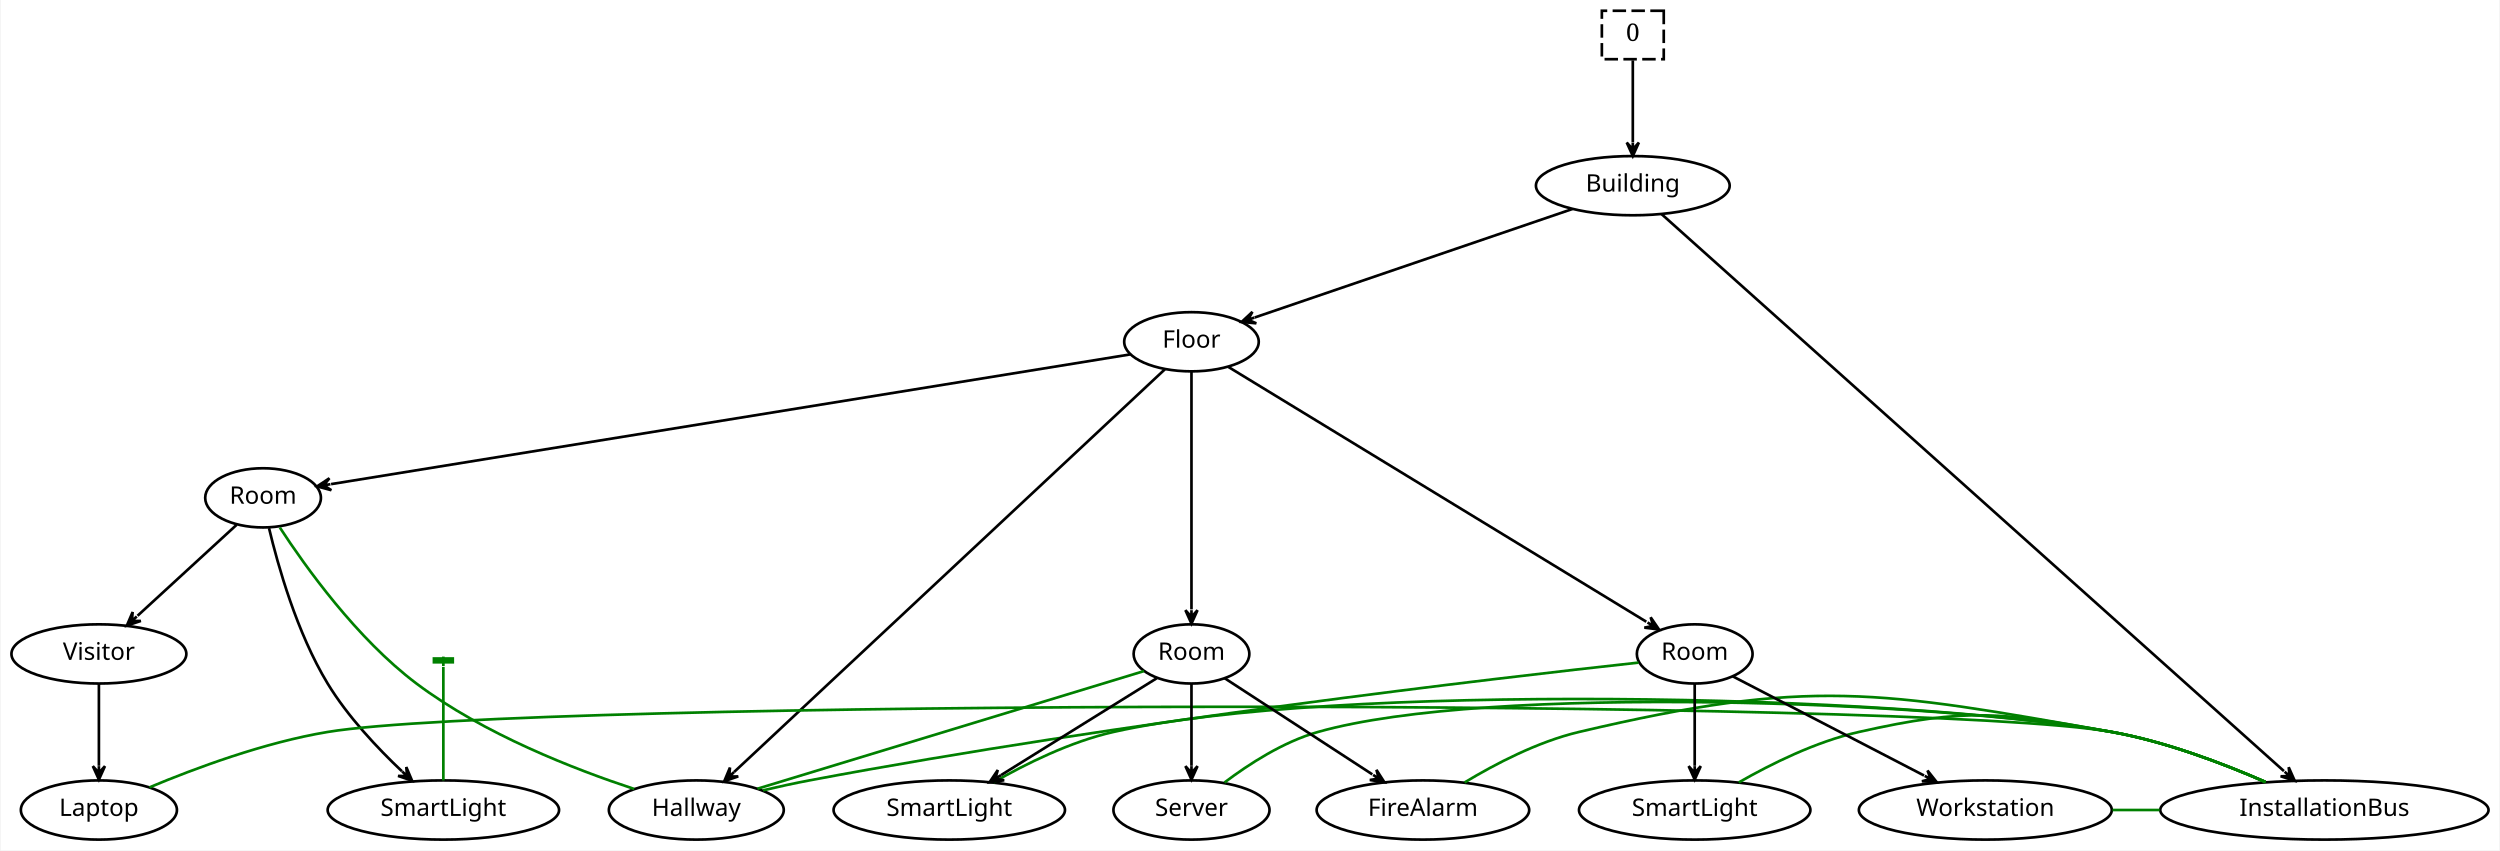
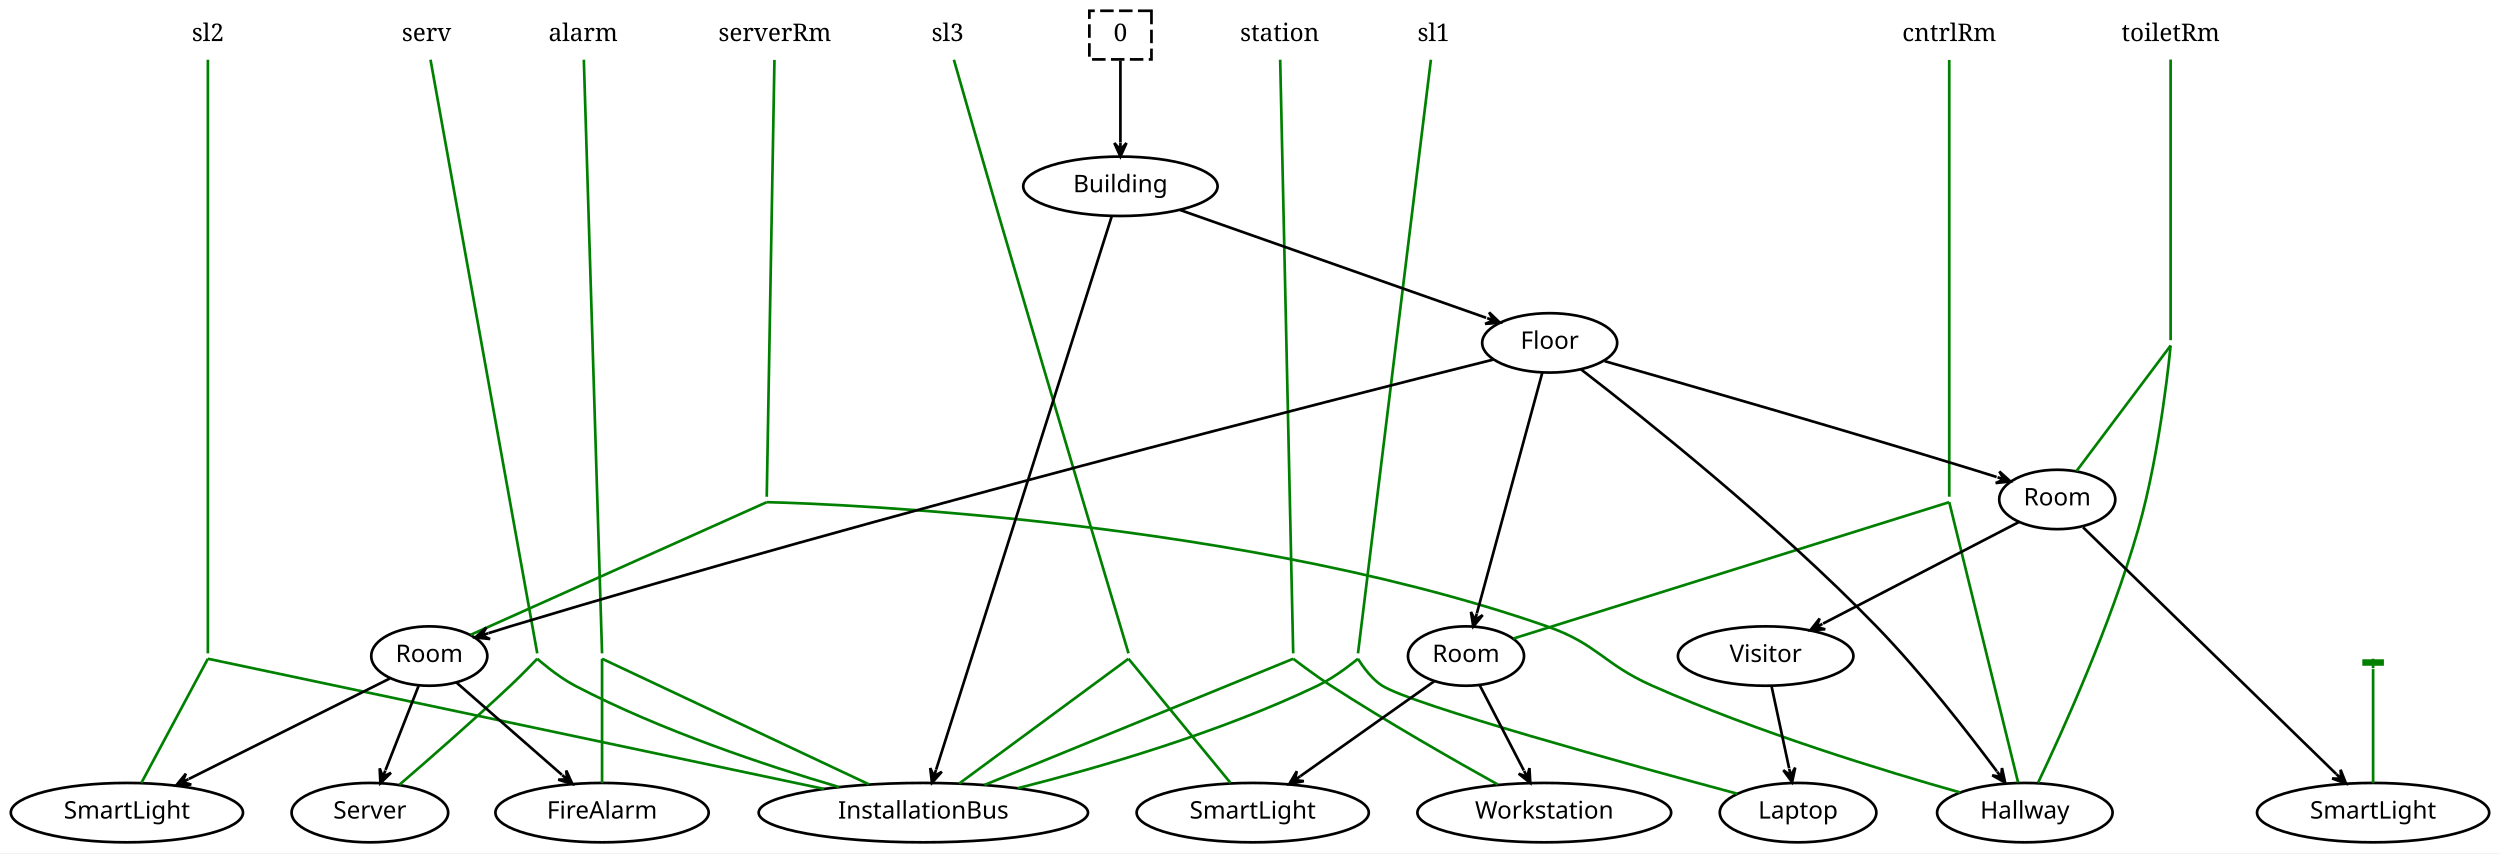
- <svg xmlns="http://www.w3.org/2000/svg" width="929pt" height="316pt" viewBox="0.00 0.00 928.50 316.00">
+ <svg xmlns="http://www.w3.org/2000/svg" width="926pt" height="316pt" viewBox="0.00 0.00 926.00 316.00">
  <g id="graph0" class="graph" transform="scale(1 1) rotate(0) translate(4 312)">
-     <polygon fill="white" stroke="none" points="-4,4 -4,-312 924.5,-312 924.5,4 -4,4" />
+     <polygon fill="white" stroke="none" points="-4,4 -4,-312 922,-312 922,4 -4,4" />
    <g id="node1" class="node">
-       <polygon fill="none" stroke="black" stroke-dasharray="5,2" points="614,-308 591,-308 591,-290 614,-290 614,-308" />
-       <text text-anchor="middle" x="602.5" y="-296.8" font-family="serif" font-size="9.00">0</text>
+       <polygon fill="none" stroke="black" stroke-dasharray="5,2" points="422.5,-308 399.5,-308 399.5,-290 422.5,-290 422.5,-308" />
+       <text text-anchor="middle" x="411" y="-296.8" font-family="serif" font-size="9.00">0</text>
    </g>
    <g id="v0_Building" class="node">
-       <ellipse fill="none" stroke="black" cx="602.5" cy="-243" rx="36" ry="11" />
-       <text text-anchor="middle" x="602.5" y="-240.8" font-family="sans-serif" font-size="9.00">Building</text>
+       <ellipse fill="none" stroke="black" cx="411" cy="-243" rx="36" ry="11" />
+       <text text-anchor="middle" x="411" y="-240.8" font-family="sans-serif" font-size="9.00">Building</text>
    </g>
    <g id="edge1" class="edge">
-       <path fill="none" stroke="black" d="M602.5,-289.562C602.5,-281.453 602.5,-269.014 602.5,-259.181" />
-       <polygon fill="black" stroke="black" points="602.5,-254.03 604.75,-259.03 602.5,-256.53 602.5,-259.03 602.5,-259.03 602.5,-259.03 602.5,-256.53 600.25,-259.03 602.5,-254.03 602.5,-254.03" />
-     </g>
-     <g id="node2" class="node" />
+       <path fill="none" stroke="black" d="M411,-289.562C411,-281.453 411,-269.014 411,-259.181" />
+       <polygon fill="black" stroke="black" points="411,-254.03 413.25,-259.03 411,-256.53 411,-259.03 411,-259.03 411,-259.03 411,-256.53 408.75,-259.03 411,-254.03 411,-254.03" />
+     </g>
+     <g id="node2" class="node">
+       <text text-anchor="middle" x="212" y="-296.8" font-family="serif" font-size="9.00">alarm</text>
+     </g>
+     <g id="node12" class="node" />
+     <g id="edge17" class="edge">
+       <path fill="none" stroke="green" d="M212.249,-289.885C213.496,-249.27 219,-70 219,-70" />
+     </g>
+     <g id="node3" class="node">
+       <text text-anchor="middle" x="718" y="-296.8" font-family="serif" font-size="9.00">cntrlRm</text>
+     </g>
+     <g id="node13" class="node" />
+     <g id="edge20" class="edge">
+       <path fill="none" stroke="green" d="M718,-289.801C718,-255.842 718,-128 718,-128" />
+     </g>
+     <g id="node4" class="node">
+       <text text-anchor="middle" x="154" y="-296.8" font-family="serif" font-size="9.00">serv</text>
+     </g>
+     <g id="node14" class="node" />
+     <g id="edge23" class="edge">
+       <path fill="none" stroke="green" d="M155.459,-289.885C162.763,-249.27 195,-70 195,-70" />
+     </g>
+     <g id="node5" class="node">
+       <text text-anchor="middle" x="283" y="-296.8" font-family="serif" font-size="9.00">serverRm</text>
+     </g>
+     <g id="node15" class="node" />
+     <g id="edge26" class="edge">
+       <path fill="none" stroke="green" d="M282.855,-289.801C282.256,-255.842 280,-128 280,-128" />
+     </g>
+     <g id="node6" class="node">
+       <text text-anchor="middle" x="527" y="-296.8" font-family="serif" font-size="9.00">sl1</text>
+     </g>
+     <g id="node16" class="node" />
+     <g id="edge29" class="edge">
+       <path fill="none" stroke="green" d="M526.003,-289.885C521.016,-249.27 499,-70 499,-70" />
+     </g>
+     <g id="node7" class="node">
+       <text text-anchor="middle" x="73" y="-296.8" font-family="serif" font-size="9.00">sl2</text>
+     </g>
+     <g id="node17" class="node" />
+     <g id="edge32" class="edge">
+       <path fill="none" stroke="green" d="M73,-289.885C73,-249.27 73,-70 73,-70" />
+     </g>
+     <g id="node8" class="node">
+       <text text-anchor="middle" x="347" y="-296.8" font-family="serif" font-size="9.00">sl3</text>
+     </g>
+     <g id="node18" class="node" />
+     <g id="edge35" class="edge">
+       <path fill="none" stroke="green" d="M349.32,-289.866C352.879,-277.401 359.916,-252.831 366,-232 387.054,-159.918 414,-70 414,-70" />
+     </g>
+     <g id="node9" class="node">
+       <text text-anchor="middle" x="470" y="-296.8" font-family="serif" font-size="9.00">station</text>
+     </g>
+     <g id="node19" class="node" />
+     <g id="edge38" class="edge">
+       <path fill="none" stroke="green" d="M470.178,-289.885C471.069,-249.27 475,-70 475,-70" />
+     </g>
+     <g id="node10" class="node">
+       <text text-anchor="middle" x="800" y="-296.8" font-family="serif" font-size="9.00">toiletRm</text>
+     </g>
+     <g id="node20" class="node" />
+     <g id="edge41" class="edge">
+       <path fill="none" stroke="green" d="M800,-289.945C800,-264.265 800,-186 800,-186" />
+     </g>
+     <g id="node11" class="node" />
    <g id="v5_SmartLight" class="node">
-       <ellipse fill="none" stroke="black" cx="160.5" cy="-11" rx="43" ry="11" />
-       <text text-anchor="middle" x="160.5" y="-8.8" font-family="sans-serif" font-size="9.00">SmartLight</text>
+       <ellipse fill="none" stroke="black" cx="875" cy="-11" rx="43" ry="11" />
+       <text text-anchor="middle" x="875" y="-8.8" font-family="sans-serif" font-size="9.00">SmartLight</text>
+     </g>
+     <g id="edge16" class="edge">
+       <path fill="none" stroke="green" d="M875,-64.167C875,-55.586 875,-34.596 875,-22.012" />
+       <polygon fill="green" stroke="green" points="878.5,-67.3 871.5,-67.3 871.5,-65.9 878.5,-65.9 878.5,-67.3" />
+       <polyline fill="none" stroke="green" points="875,-68 875,-64.5 " />
+     </g>
+     <g id="v10_FireAlarm" class="node">
+       <ellipse fill="none" stroke="black" cx="219" cy="-11" rx="39.5" ry="11" />
+       <text text-anchor="middle" x="219" y="-8.8" font-family="sans-serif" font-size="9.00">FireAlarm</text>
    </g>
    <g id="edge18" class="edge">
-       <path fill="none" stroke="green" d="M160.5,-64.167C160.5,-55.586 160.5,-34.596 160.5,-22.012" />
-       <polygon fill="green" stroke="green" points="164,-67.3 157,-67.3 157,-65.9 164,-65.9 164,-67.3" />
-       <polyline fill="none" stroke="green" points="160.5,-68 160.5,-64.5 " />
+       <path fill="none" stroke="green" d="M219,-68C219,-68 219,-38.119 219,-22.012" />
+     </g>
+     <g id="v14_InstallationBus" class="node">
+       <ellipse fill="none" stroke="black" cx="338" cy="-11" rx="61" ry="11" />
+       <text text-anchor="middle" x="338" y="-8.8" font-family="sans-serif" font-size="9.00">InstallationBus</text>
+     </g>
+     <g id="edge19" class="edge">
+       <path fill="none" stroke="green" d="M219,-68C219,-68 283.862,-37.477 317.813,-21.5" />
+     </g>
+     <g id="v6_Hallway" class="node">
+       <ellipse fill="none" stroke="black" cx="746" cy="-11" rx="32.5" ry="11" />
+       <text text-anchor="middle" x="746" y="-8.8" font-family="sans-serif" font-size="9.00">Hallway</text>
+     </g>
+     <g id="edge21" class="edge">
+       <path fill="none" stroke="green" d="M718,-126C718,-126 736.663,-50.017 743.515,-22.117" />
+     </g>
+     <g id="v11_Room" class="node">
+       <ellipse fill="none" stroke="black" cx="539" cy="-69" rx="21.5" ry="11" />
+       <text text-anchor="middle" x="539" y="-66.8" font-family="sans-serif" font-size="9.00">Room</text>
+     </g>
+     <g id="edge22" class="edge">
+       <path fill="none" stroke="green" d="M718,-126C718,-126 601.53,-89.562 556.489,-75.472" />
+     </g>
+     <g id="v9_Server" class="node">
+       <ellipse fill="none" stroke="black" cx="133" cy="-11" rx="29" ry="11" />
+       <text text-anchor="middle" x="133" y="-8.8" font-family="sans-serif" font-size="9.00">Server</text>
+     </g>
+     <g id="edge24" class="edge">
+       <path fill="none" stroke="green" d="M195,-68C195,-68 189.578,-62.306 185,-58 171.129,-44.952 154.572,-30.488 143.928,-21.326" />
+     </g>
+     <g id="edge25" class="edge">
+       <path fill="none" stroke="green" d="M195,-68C195,-68 202.223,-61.54 209,-58 240.823,-41.376 279.986,-28.359 306.758,-20.478" />
+     </g>
+     <g id="edge27" class="edge">
+       <path fill="none" stroke="green" d="M280,-126C280,-126 446.2,-122.849 569,-80 587.79,-73.444 589.81,-66.073 608,-58 646.78,-40.79 694.093,-26.358 722.038,-18.469" />
+     </g>
+     <g id="v7_Room" class="node">
+       <ellipse fill="none" stroke="black" cx="155" cy="-69" rx="21.5" ry="11" />
+       <text text-anchor="middle" x="155" y="-66.8" font-family="sans-serif" font-size="9.00">Room</text>
+     </g>
+     <g id="edge28" class="edge">
+       <path fill="none" stroke="green" d="M280,-126C280,-126 203.706,-91.82 170.327,-76.867" />
+     </g>
+     <g id="v4_Laptop" class="node">
+       <ellipse fill="none" stroke="black" cx="662" cy="-11" rx="29" ry="11" />
+       <text text-anchor="middle" x="662" y="-8.8" font-family="sans-serif" font-size="9.00">Laptop</text>
+     </g>
+     <g id="edge30" class="edge">
+       <path fill="none" stroke="green" d="M499,-68C499,-68 502.947,-61.197 508,-58 519.259,-50.876 599.443,-28.776 639.435,-18.013" />
+     </g>
+     <g id="edge31" class="edge">
+       <path fill="none" stroke="green" d="M499,-68C499,-68 491.226,-61.461 484,-58 447.687,-40.61 403.221,-27.693 372.97,-20.044" />
+     </g>
+     <g id="v8_SmartLight" class="node">
+       <ellipse fill="none" stroke="black" cx="43" cy="-11" rx="43" ry="11" />
+       <text text-anchor="middle" x="43" y="-8.8" font-family="sans-serif" font-size="9.00">SmartLight</text>
+     </g>
+     <g id="edge33" class="edge">
+       <path fill="none" stroke="green" d="M73,-68C73,-68 56.992,-38.119 48.363,-22.012" />
+     </g>
+     <g id="edge34" class="edge">
+       <path fill="none" stroke="green" d="M73,-68C73,-68 228.338,-35.174 301.153,-19.787" />
+     </g>
+     <g id="v12_SmartLight" class="node">
+       <ellipse fill="none" stroke="black" cx="460" cy="-11" rx="43" ry="11" />
+       <text text-anchor="middle" x="460" y="-8.8" font-family="sans-serif" font-size="9.00">SmartLight</text>
+     </g>
+     <g id="edge36" class="edge">
+       <path fill="none" stroke="green" d="M414,-68C414,-68 438.545,-38.119 451.776,-22.012" />
+     </g>
+     <g id="edge37" class="edge">
+       <path fill="none" stroke="green" d="M414,-68C414,-68 373.013,-37.799 351.238,-21.755" />
+     </g>
+     <g id="v13_Workstation" class="node">
+       <ellipse fill="none" stroke="black" cx="568" cy="-11" rx="47" ry="11" />
+       <text text-anchor="middle" x="568" y="-8.8" font-family="sans-serif" font-size="9.00">Workstation</text>
+     </g>
+     <g id="edge39" class="edge">
+       <path fill="none" stroke="green" d="M475,-68C475,-68 482.578,-62.151 489,-58 509.794,-44.561 534.581,-30.419 550.773,-21.422" />
+     </g>
+     <g id="edge40" class="edge">
+       <path fill="none" stroke="green" d="M475,-68C475,-68 399.535,-37.153 360.623,-21.247" />
+     </g>
+     <g id="v2_Room" class="node">
+       <ellipse fill="none" stroke="black" cx="758" cy="-127" rx="21.5" ry="11" />
+       <text text-anchor="middle" x="758" y="-124.8" font-family="sans-serif" font-size="9.00">Room</text>
+     </g>
+     <g id="edge42" class="edge">
+       <path fill="none" stroke="green" d="M800,-184C800,-184 777.108,-153.477 765.125,-137.5" />
+     </g>
+     <g id="edge43" class="edge">
+       <path fill="none" stroke="green" d="M800,-184C800,-184 796.459,-145.5 788,-116 777.802,-80.436 759.606,-40.375 750.902,-22.082" />
    </g>
    <g id="v1_Floor" class="node">
-       <ellipse fill="none" stroke="black" cx="438.5" cy="-185" rx="25" ry="11" />
-       <text text-anchor="middle" x="438.5" y="-182.8" font-family="sans-serif" font-size="9.00">Floor</text>
+       <ellipse fill="none" stroke="black" cx="570" cy="-185" rx="25" ry="11" />
+       <text text-anchor="middle" x="570" y="-182.8" font-family="sans-serif" font-size="9.00">Floor</text>
    </g>
    <g id="edge2" class="edge">
-       <path fill="none" stroke="black" d="M580.04,-234.331C549.064,-223.753 493.492,-204.778 461.984,-194.019" />
-       <polygon fill="black" stroke="black" points="457.141,-192.365 462.6,-191.852 459.507,-193.173 461.873,-193.981 461.873,-193.981 461.873,-193.981 459.507,-193.173 461.145,-196.11 457.141,-192.365 457.141,-192.365" />
-     </g>
-     <g id="v6_InstallationBus" class="node">
-       <ellipse fill="none" stroke="black" cx="859.5" cy="-11" rx="61" ry="11" />
-       <text text-anchor="middle" x="859.5" y="-8.8" font-family="sans-serif" font-size="9.00">InstallationBus</text>
+       <path fill="none" stroke="black" d="M433.108,-234.213C462.954,-223.702 515.906,-205.052 546.467,-194.288" />
+       <polygon fill="black" stroke="black" points="551.537,-192.503 547.569,-196.286 549.179,-193.333 546.821,-194.164 546.821,-194.164 546.821,-194.164 549.179,-193.333 546.074,-192.041 551.537,-192.503 551.537,-192.503" />
    </g>
    <g id="edge3" class="edge">
-       <path fill="none" stroke="black" d="M613.216,-232.41C653.698,-196.181 797.401,-67.575 844.46,-25.46" />
-       <polygon fill="black" stroke="black" points="848.451,-21.888 846.226,-26.899 846.588,-23.555 844.725,-25.222 844.725,-25.222 844.725,-25.222 846.588,-23.555 843.225,-23.546 848.451,-21.888 848.451,-21.888" />
-     </g>
-     <g id="v2_Room" class="node">
-       <ellipse fill="none" stroke="black" cx="93.5" cy="-127" rx="21.5" ry="11" />
-       <text text-anchor="middle" x="93.5" y="-124.8" font-family="sans-serif" font-size="9.00">Room</text>
+       <path fill="none" stroke="black" d="M407.769,-231.82C396.155,-195.229 356.488,-70.25 342.738,-26.929" />
+       <polygon fill="black" stroke="black" points="341.194,-22.062 344.851,-26.147 341.95,-24.445 342.706,-26.828 342.706,-26.828 342.706,-26.828 341.95,-24.445 340.562,-27.508 341.194,-22.062 341.194,-22.062" />
    </g>
    <g id="edge4" class="edge">
-       <path fill="none" stroke="black" d="M415.864,-180.326C354.186,-170.314 183.47,-142.604 118.786,-132.104" />
-       <polygon fill="black" stroke="black" points="113.587,-131.261 118.883,-129.841 116.055,-131.661 118.523,-132.062 118.523,-132.062 118.523,-132.062 116.055,-131.661 118.162,-134.283 113.587,-131.261 113.587,-131.261" />
-     </g>
-     <g id="v7_Hallway" class="node">
-       <ellipse fill="none" stroke="black" cx="254.5" cy="-11" rx="32.5" ry="11" />
-       <text text-anchor="middle" x="254.5" y="-8.8" font-family="sans-serif" font-size="9.00">Hallway</text>
+       <path fill="none" stroke="black" d="M590.376,-178.22C620.369,-169.67 678.136,-153.037 727,-138 729.77,-137.148 732.673,-136.236 735.546,-135.322" />
+       <polygon fill="black" stroke="black" points="740.647,-133.689 736.571,-137.357 738.266,-134.451 735.885,-135.214 735.885,-135.214 735.885,-135.214 738.266,-134.451 735.199,-133.071 740.647,-133.689 740.647,-133.689" />
    </g>
    <g id="edge5" class="edge">
-       <path fill="none" stroke="black" d="M428.607,-174.753C397.926,-146.072 304.301,-58.553 268.565,-25.148" />
-       <polygon fill="black" stroke="black" points="264.895,-21.717 270.084,-23.488 266.721,-23.424 268.548,-25.131 268.548,-25.131 268.548,-25.131 266.721,-23.424 267.011,-26.775 264.895,-21.717 264.895,-21.717" />
-     </g>
-     <g id="v8_Room" class="node">
-       <ellipse fill="none" stroke="black" cx="438.5" cy="-69" rx="21.5" ry="11" />
-       <text text-anchor="middle" x="438.5" y="-66.8" font-family="sans-serif" font-size="9.00">Room</text>
+       <path fill="none" stroke="black" d="M581.612,-175.175C603.901,-157.993 653.766,-118.363 691,-80 707.867,-62.621 725.066,-40.501 735.637,-26.294" />
+       <polygon fill="black" stroke="black" points="738.696,-22.153 737.535,-27.512 737.211,-24.164 735.725,-26.175 735.725,-26.175 735.725,-26.175 737.211,-24.164 733.915,-24.837 738.696,-22.153 738.696,-22.153" />
    </g>
    <g id="edge6" class="edge">
-       <path fill="none" stroke="black" d="M438.5,-173.883C438.5,-153.906 438.5,-109.276 438.5,-85.54" />
-       <polygon fill="black" stroke="black" points="438.5,-80.258 440.75,-85.258 438.5,-82.758 438.5,-85.258 438.5,-85.258 438.5,-85.258 438.5,-82.758 436.25,-85.258 438.5,-80.258 438.5,-80.258" />
-     </g>
-     <g id="v12_Room" class="node">
-       <ellipse fill="none" stroke="black" cx="625.5" cy="-69" rx="21.5" ry="11" />
-       <text text-anchor="middle" x="625.5" y="-66.8" font-family="sans-serif" font-size="9.00">Room</text>
+       <path fill="none" stroke="black" d="M549.012,-178.786C490.866,-164.243 322.882,-121.565 185,-80 182.372,-79.208 179.626,-78.343 176.908,-77.466" />
+       <polygon fill="black" stroke="black" points="172.079,-75.883 177.531,-75.302 174.455,-76.662 176.831,-77.44 176.831,-77.44 176.831,-77.44 174.455,-76.662 176.13,-79.578 172.079,-75.883 172.079,-75.883" />
    </g>
    <g id="edge7" class="edge">
-       <path fill="none" stroke="black" d="M452.251,-175.617C485.508,-155.343 570.291,-103.657 607.514,-80.964" />
-       <polygon fill="black" stroke="black" points="612.232,-78.089 609.134,-82.612 610.097,-79.39 607.962,-80.691 607.962,-80.691 607.962,-80.691 610.097,-79.39 606.791,-78.77 612.232,-78.089 612.232,-78.089" />
+       <path fill="none" stroke="black" d="M567.249,-173.883C561.766,-153.72 549.454,-108.445 543.047,-84.884" />
+       <polygon fill="black" stroke="black" points="541.701,-79.931 545.184,-84.166 542.357,-82.344 543.013,-84.756 543.013,-84.756 543.013,-84.756 542.357,-82.344 540.842,-85.347 541.701,-79.931 541.701,-79.931" />
    </g>
    <g id="v3_Visitor" class="node">
-       <ellipse fill="none" stroke="black" cx="32.5" cy="-69" rx="32.5" ry="11" />
-       <text text-anchor="middle" x="32.5" y="-66.8" font-family="sans-serif" font-size="9.00">Visitor</text>
+       <ellipse fill="none" stroke="black" cx="650" cy="-69" rx="32.5" ry="11" />
+       <text text-anchor="middle" x="650" y="-66.8" font-family="sans-serif" font-size="9.00">Visitor</text>
    </g>
    <g id="edge8" class="edge">
-       <path fill="none" stroke="black" d="M83.699,-117.003C73.741,-107.861 58.209,-93.601 46.862,-83.185" />
-       <polygon fill="black" stroke="black" points="42.889,-79.537 48.094,-81.261 44.73,-81.228 46.572,-82.919 46.572,-82.919 46.572,-82.919 44.73,-81.228 45.05,-84.576 42.889,-79.537 42.889,-79.537" />
+       <path fill="none" stroke="black" d="M743.881,-118.679C725.382,-109.087 692.776,-92.18 671.278,-81.033" />
+       <polygon fill="black" stroke="black" points="666.601,-78.608 672.076,-78.912 668.821,-79.759 671.04,-80.91 671.04,-80.91 671.04,-80.91 668.821,-79.759 670.004,-82.907 666.601,-78.608 666.601,-78.608" />
    </g>
    <g id="edge9" class="edge">
-       <path fill="none" stroke="black" d="M95.717,-115.747C99.011,-101.913 106.068,-76.836 117.5,-58 124.944,-45.734 136.058,-33.954 145.122,-25.386" />
-       <polygon fill="black" stroke="black" points="148.864,-21.919 146.726,-26.967 147.031,-23.618 145.197,-25.317 145.197,-25.317 145.197,-25.317 147.031,-23.618 143.667,-23.666 148.864,-21.919 148.864,-21.919" />
-     </g>
-     <g id="edge16" class="edge">
-       <path fill="none" stroke="green" d="M99.729,-115.985C109.162,-101.513 128.339,-74.666 150.5,-58 175.431,-39.251 209.203,-26.123 231.407,-18.82" />
-     </g>
-     <g id="v4_Laptop" class="node">
-       <ellipse fill="none" stroke="black" cx="32.5" cy="-11" rx="29" ry="11" />
-       <text text-anchor="middle" x="32.5" y="-8.8" font-family="sans-serif" font-size="9.00">Laptop</text>
+       <path fill="none" stroke="black" d="M767.575,-116.671C788.297,-96.48 837.362,-48.673 861.337,-25.312" />
+       <polygon fill="black" stroke="black" points="864.961,-21.781 862.95,-26.882 863.171,-23.526 861.38,-25.27 861.38,-25.27 861.38,-25.27 863.171,-23.526 859.81,-23.659 864.961,-21.781 864.961,-21.781" />
    </g>
    <g id="edge10" class="edge">
-       <path fill="none" stroke="black" d="M32.5,-57.988C32.5,-49.494 32.5,-37.17 32.5,-27.417" />
-       <polygon fill="black" stroke="black" points="32.5,-22.304 34.75,-27.304 32.5,-24.804 32.5,-27.304 32.5,-27.304 32.5,-27.304 32.5,-24.804 30.25,-27.304 32.5,-22.304 32.5,-22.304" />
-     </g>
-     <g id="edge17" class="edge">
-       <path fill="none" stroke="green" d="M51.278,-19.41C68.201,-26.5 93.966,-36.096 117.5,-40 190.173,-52.056 707.97,-52.892 780.5,-40 800.495,-36.446 822.067,-28.202 837.609,-21.408" />
-     </g>
-     <g id="v9_SmartLight" class="node">
-       <ellipse fill="none" stroke="black" cx="348.5" cy="-11" rx="43" ry="11" />
-       <text text-anchor="middle" x="348.5" y="-8.8" font-family="sans-serif" font-size="9.00">SmartLight</text>
-     </g>
-     <g id="edge19" class="edge">
-       <path fill="none" stroke="green" d="M837.609,-21.408C822.067,-28.202 800.495,-36.446 780.5,-40 699.328,-54.428 489.923,-58.144 409.5,-40 393.486,-36.387 376.744,-28.053 364.859,-21.241" />
-     </g>
-     <g id="v10_Server" class="node">
-       <ellipse fill="none" stroke="black" cx="438.5" cy="-11" rx="29" ry="11" />
-       <text text-anchor="middle" x="438.5" y="-8.8" font-family="sans-serif" font-size="9.00">Server</text>
-     </g>
-     <g id="edge20" class="edge">
-       <path fill="none" stroke="green" d="M837.609,-21.408C822.067,-28.202 800.495,-36.446 780.5,-40 715.956,-51.472 548.567,-57.891 485.5,-40 472.586,-36.337 459.741,-28.007 450.751,-21.21" />
-     </g>
-     <g id="v11_FireAlarm" class="node">
-       <ellipse fill="none" stroke="black" cx="524.5" cy="-11" rx="39.5" ry="11" />
-       <text text-anchor="middle" x="524.5" y="-8.8" font-family="sans-serif" font-size="9.00">FireAlarm</text>
-     </g>
-     <g id="edge21" class="edge">
-       <path fill="none" stroke="green" d="M837.609,-21.408C822.067,-28.202 800.495,-36.446 780.5,-40 693.858,-55.4 668.146,-60.218 582.5,-40 567.16,-36.379 551.252,-28.045 539.985,-21.236" />
-     </g>
-     <g id="v13_SmartLight" class="node">
-       <ellipse fill="none" stroke="black" cx="625.5" cy="-11" rx="43" ry="11" />
-       <text text-anchor="middle" x="625.5" y="-8.8" font-family="sans-serif" font-size="9.00">SmartLight</text>
-     </g>
-     <g id="edge22" class="edge">
-       <path fill="none" stroke="green" d="M837.609,-21.408C822.067,-28.202 800.495,-36.446 780.5,-40 739.367,-47.311 727.254,-49.194 686.5,-40 670.486,-36.387 653.744,-28.053 641.859,-21.241" />
-     </g>
-     <g id="v14_Workstation" class="node">
-       <ellipse fill="none" stroke="black" cx="733.5" cy="-11" rx="47" ry="11" />
-       <text text-anchor="middle" x="733.5" y="-8.8" font-family="sans-serif" font-size="9.00">Workstation</text>
-     </g>
-     <g id="edge23" class="edge">
-       <path fill="none" stroke="green" d="M798.284,-11C792.439,-11 786.595,-11 780.75,-11" />
-     </g>
-     <g id="edge24" class="edge">
-       <path fill="none" stroke="green" d="M277.208,-18.911C314.349,-30.215 387.306,-52.419 420.857,-62.63" />
-     </g>
-     <g id="edge25" class="edge">
-       <path fill="none" stroke="green" d="M279.29,-18.314C284.926,-19.635 290.902,-20.945 296.5,-22 412.118,-43.796 552.388,-60.065 604.602,-65.775" />
+       <path fill="none" stroke="black" d="M652.145,-57.988C653.966,-49.494 656.607,-37.17 658.696,-27.417" />
+       <polygon fill="black" stroke="black" points="659.792,-22.304 660.944,-27.664 659.268,-24.748 658.744,-27.193 658.744,-27.193 658.744,-27.193 659.268,-24.748 656.544,-26.721 659.792,-22.304 659.792,-22.304" />
    </g>
    <g id="edge11" class="edge">
-       <path fill="none" stroke="black" d="M425.605,-59.977C410.46,-50.553 385.192,-34.83 367.731,-23.966" />
-       <polygon fill="black" stroke="black" points="363.471,-21.315 368.905,-22.046 365.593,-22.636 367.716,-23.957 367.716,-23.957 367.716,-23.957 365.593,-22.636 366.527,-25.867 363.471,-21.315 363.471,-21.315" />
+       <path fill="none" stroke="black" d="M140.358,-60.679C121.426,-51.213 88.245,-34.622 65.949,-23.474" />
+       <polygon fill="black" stroke="black" points="61.365,-21.183 66.844,-21.406 63.601,-22.301 65.837,-23.419 65.837,-23.419 65.837,-23.419 63.601,-22.301 64.831,-25.431 61.365,-21.183 61.365,-21.183" />
    </g>
    <g id="edge12" class="edge">
-       <path fill="none" stroke="black" d="M438.5,-57.988C438.5,-49.494 438.5,-37.17 438.5,-27.417" />
-       <polygon fill="black" stroke="black" points="438.5,-22.304 440.75,-27.304 438.5,-24.804 438.5,-27.304 438.5,-27.304 438.5,-27.304 438.5,-24.804 436.25,-27.304 438.5,-22.304 438.5,-22.304" />
+       <path fill="none" stroke="black" d="M151.067,-57.988C147.657,-49.308 142.676,-36.629 138.807,-26.781" />
+       <polygon fill="black" stroke="black" points="136.899,-21.925 140.822,-25.756 137.813,-24.252 138.727,-26.579 138.727,-26.579 138.727,-26.579 137.813,-24.252 136.633,-27.401 136.899,-21.925 136.899,-21.925" />
    </g>
    <g id="edge13" class="edge">
-       <path fill="none" stroke="black" d="M450.822,-59.977C465.171,-50.633 489.031,-35.096 505.698,-24.243" />
-       <polygon fill="black" stroke="black" points="510.195,-21.315 507.233,-25.929 508.1,-22.679 506.005,-24.043 506.005,-24.043 506.005,-24.043 508.1,-22.679 504.777,-22.158 510.195,-21.315 510.195,-21.315" />
+       <path fill="none" stroke="black" d="M165,-59.25C175.486,-50.074 192.082,-35.553 204.11,-25.029" />
+       <polygon fill="black" stroke="black" points="207.998,-21.627 205.717,-26.613 206.117,-23.273 204.235,-24.919 204.235,-24.919 204.235,-24.919 206.117,-23.273 202.753,-23.226 207.998,-21.627 207.998,-21.627" />
    </g>
    <g id="edge14" class="edge">
-       <path fill="none" stroke="black" d="M625.5,-57.988C625.5,-49.494 625.5,-37.17 625.5,-27.417" />
-       <polygon fill="black" stroke="black" points="625.5,-22.304 627.75,-27.304 625.5,-24.804 625.5,-27.304 625.5,-27.304 625.5,-27.304 625.5,-24.804 623.25,-27.304 625.5,-22.304 625.5,-22.304" />
+       <path fill="none" stroke="black" d="M527.343,-59.737C514.24,-50.449 492.819,-35.264 477.659,-24.518" />
+       <polygon fill="black" stroke="black" points="473.561,-21.613 478.941,-22.669 475.6,-23.059 477.64,-24.504 477.64,-24.504 477.64,-24.504 475.6,-23.059 476.339,-26.34 473.561,-21.613 473.561,-21.613" />
    </g>
    <g id="edge15" class="edge">
-       <path fill="none" stroke="black" d="M639.619,-60.679C657.692,-51.308 689.232,-34.954 710.722,-23.811" />
-       <polygon fill="black" stroke="black" points="715.416,-21.377 712.013,-25.676 713.196,-22.528 710.977,-23.679 710.977,-23.679 710.977,-23.679 713.196,-22.528 709.941,-21.681 715.416,-21.377 715.416,-21.377" />
+       <path fill="none" stroke="black" d="M544.051,-58.245C548.57,-49.52 555.256,-36.608 560.417,-26.643" />
+       <polygon fill="black" stroke="black" points="562.811,-22.02 562.51,-27.494 561.662,-24.24 560.512,-26.46 560.512,-26.46 560.512,-26.46 561.662,-24.24 558.514,-25.425 562.811,-22.02 562.811,-22.02" />
    </g>
  </g>
</svg>
